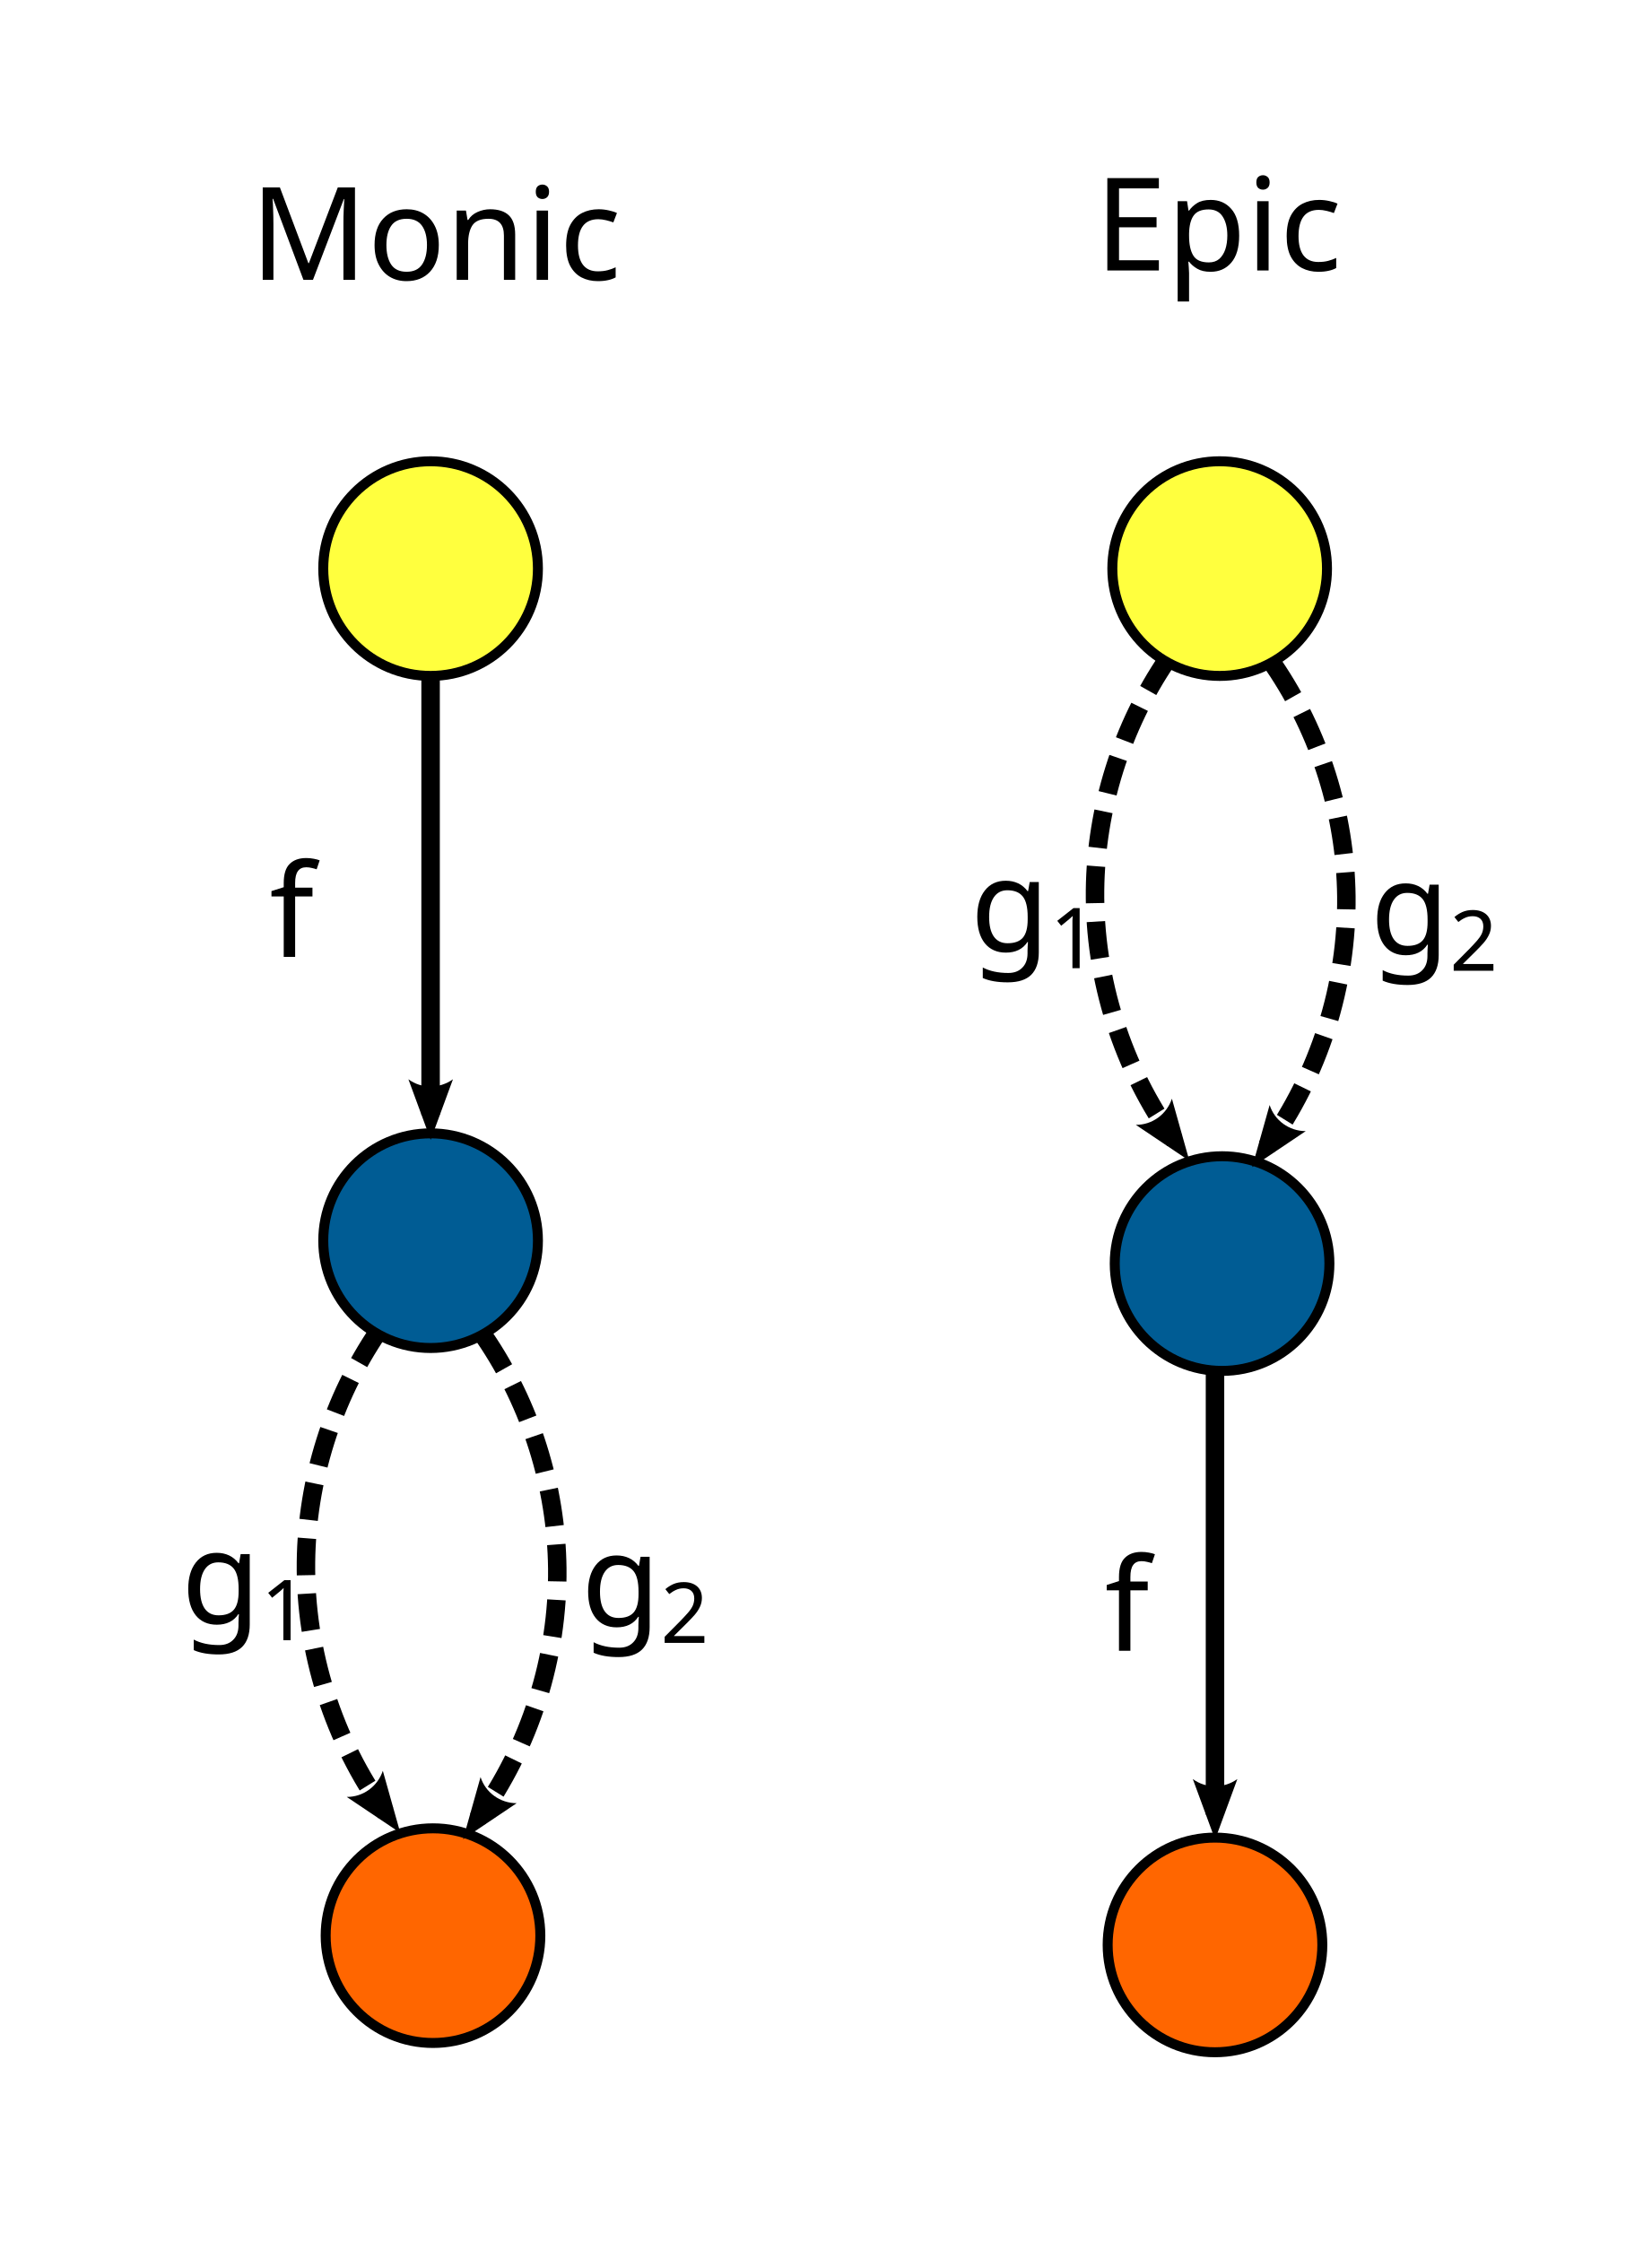
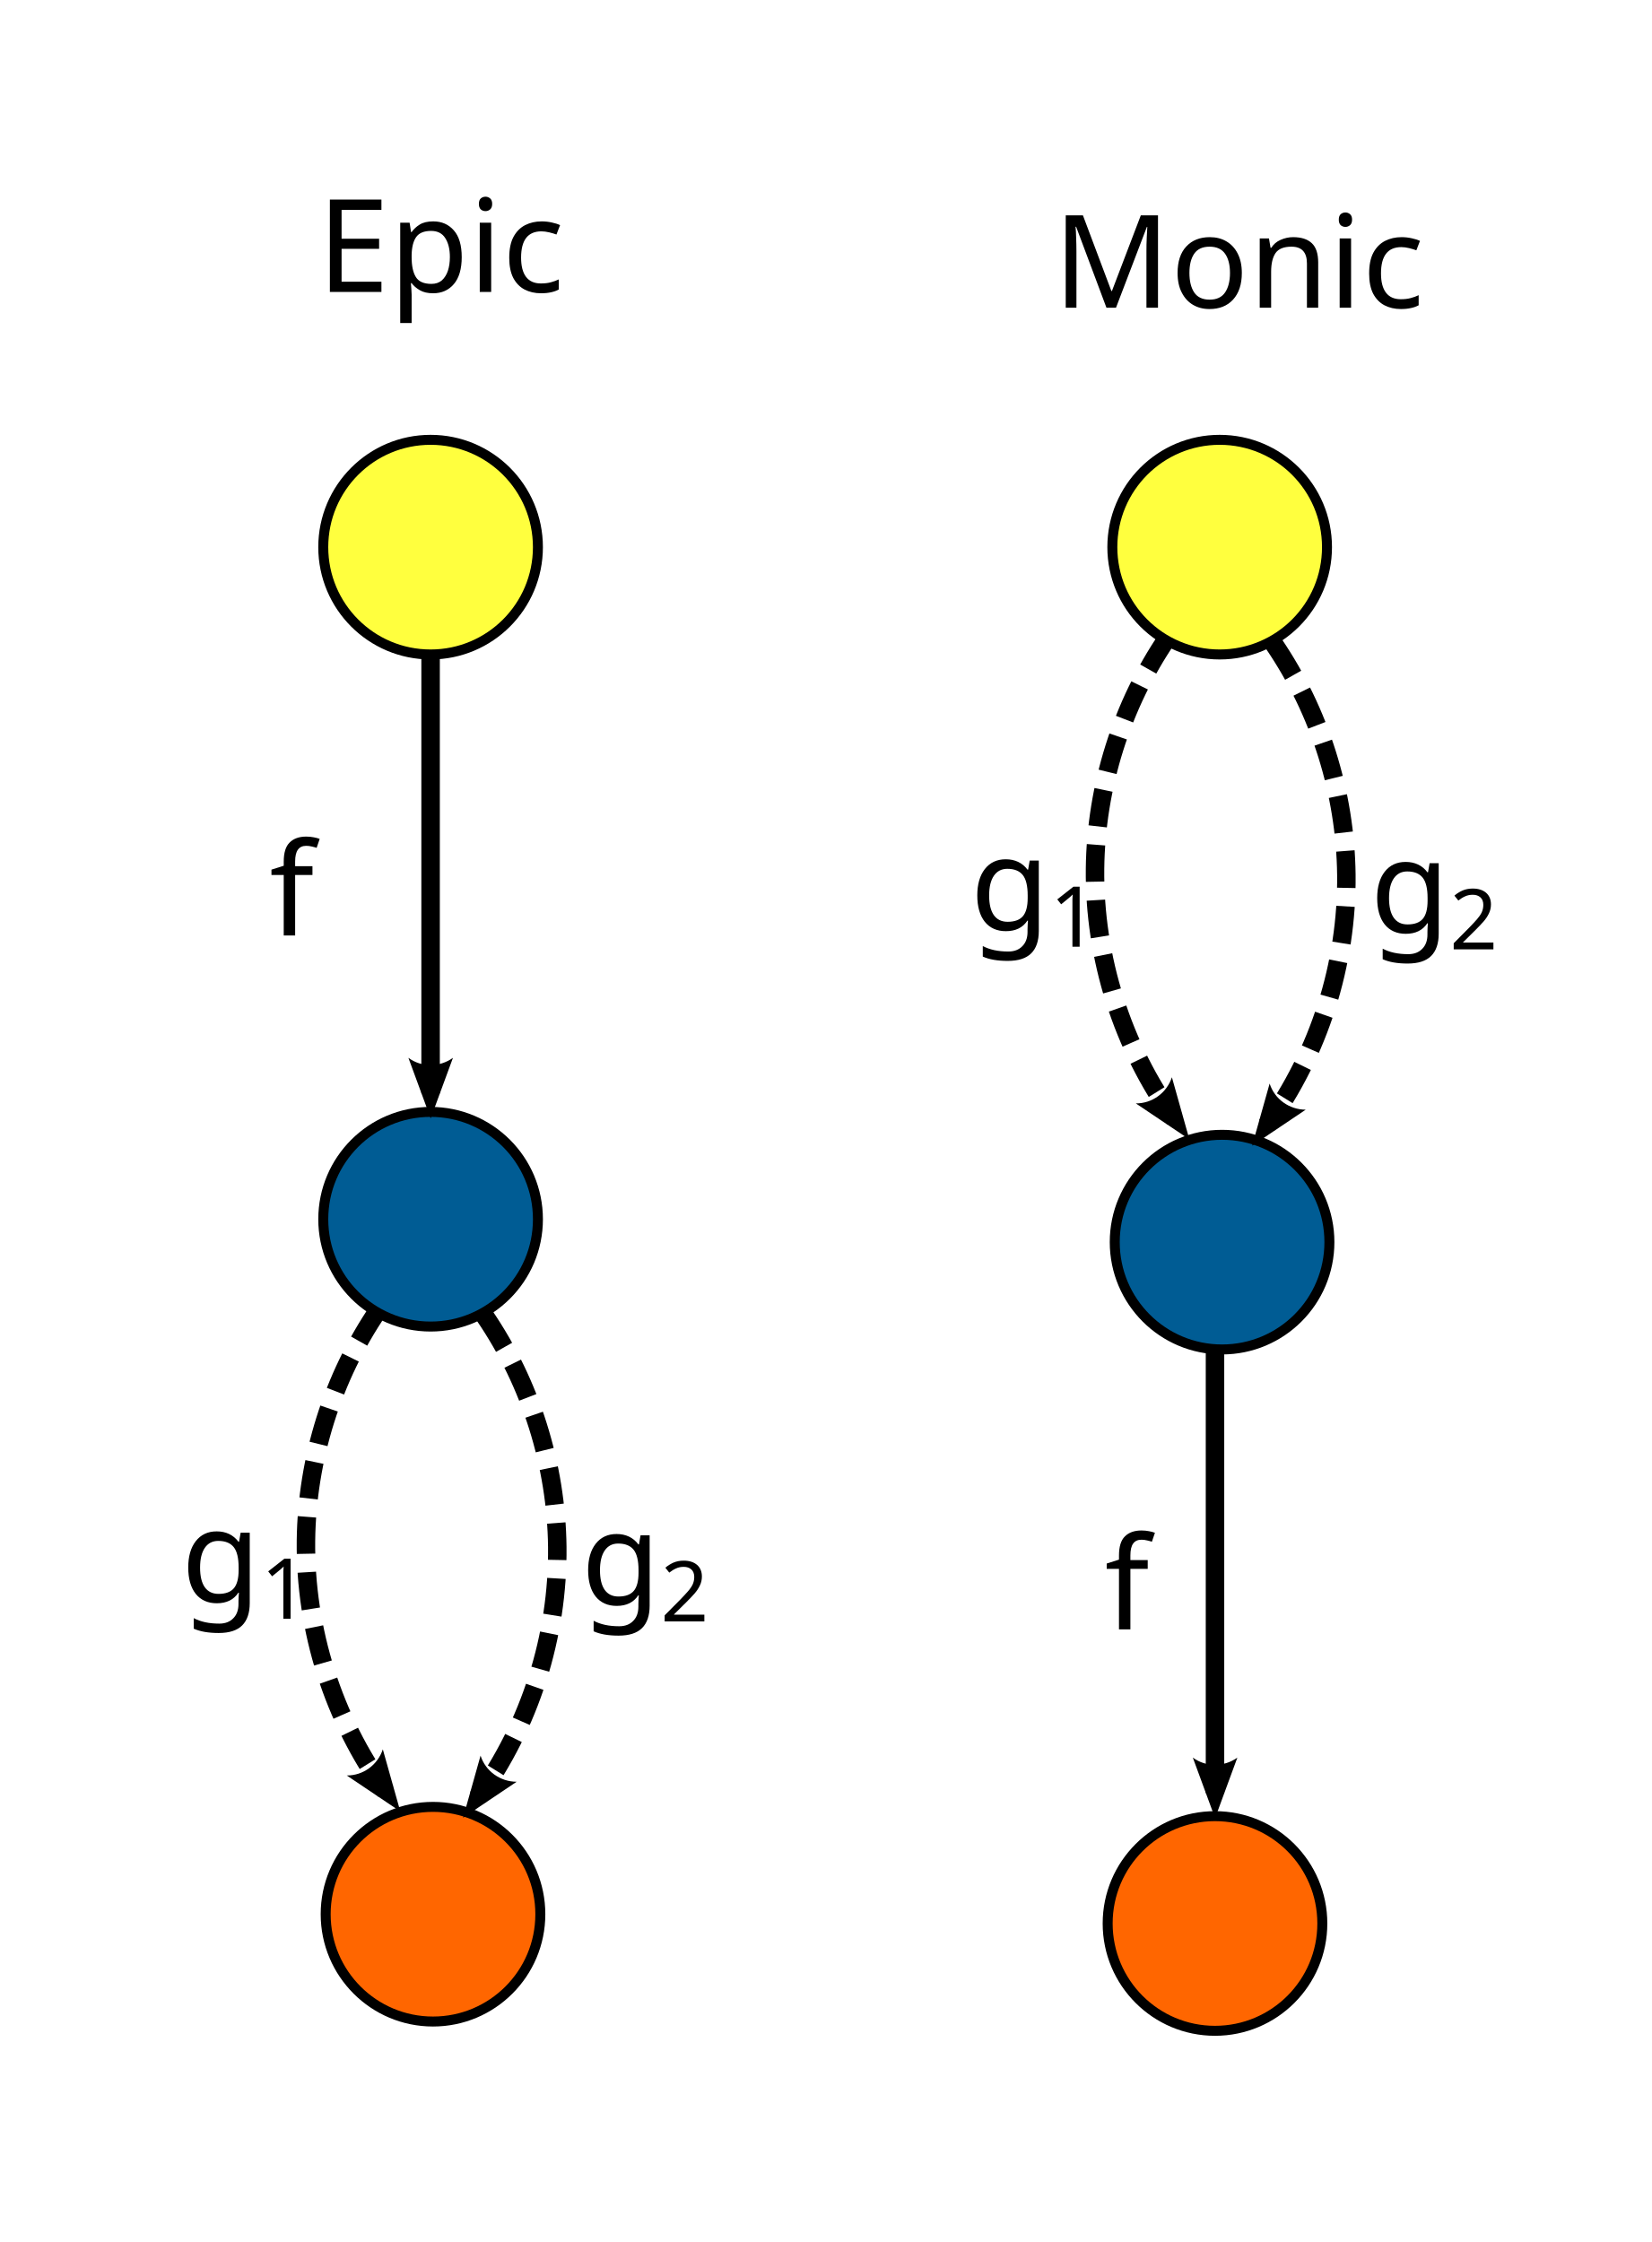
<svg xmlns="http://www.w3.org/2000/svg" width="178.758" height="242.684" id="svg3097" version="1.1">
  <defs id="defs3099">
    <marker orient="auto" refY="0" refX="0" id="Arrow2Send" style="overflow:visible">
      <path id="path4138" style="fill-rule:evenodd;stroke-width:0.625;stroke-linejoin:round" d="M 8.719,4.034 -2.207,0.016 8.719,-4.002 c -1.745,2.372 -1.735,5.617 -6e-7,8.035 z" transform="matrix(-0.3,0,0,-0.3,0.69,0)" />
    </marker>
    <marker orient="auto" refY="0" refX="0" id="Arrow2Lend" style="overflow:visible">
      <path id="path4126" style="fill-rule:evenodd;stroke-width:0.625;stroke-linejoin:round" d="M 8.719,4.034 -2.207,0.016 8.719,-4.002 c -1.745,2.372 -1.735,5.617 -6e-7,8.035 z" transform="matrix(-1.1,0,0,-1.1,-1.1,0)" />
    </marker>
    <marker orient="auto" refY="0" refX="0" id="Arrow1Lend" style="overflow:visible">
      <path id="path4108" d="M 0,0 5,-5 -12.5,0 5,5 0,0 z" style="fill-rule:evenodd;stroke:#000000;stroke-width:1pt" transform="matrix(-0.8,0,0,-0.8,-10,0)" />
    </marker>
    <marker orient="auto" refY="0" refX="0" id="Arrow2Send-1" style="overflow:visible">
      <path id="path4138-2" style="fill-rule:evenodd;stroke-width:0.625;stroke-linejoin:round" d="M 8.719,4.034 -2.207,0.016 8.719,-4.002 c -1.745,2.372 -1.735,5.617 -6e-7,8.035 z" transform="matrix(-0.3,0,0,-0.3,0.69,0)" />
    </marker>
    <marker orient="auto" refY="0" refX="0" id="marker5672" style="overflow:visible">
      <path id="path5674" style="fill-rule:evenodd;stroke-width:0.625;stroke-linejoin:round" d="M 8.719,4.034 -2.207,0.016 8.719,-4.002 c -1.745,2.372 -1.735,5.617 -6e-7,8.035 z" transform="matrix(-0.3,0,0,-0.3,0.69,0)" />
    </marker>
    <marker orient="auto" refY="0" refX="0" id="marker5677" style="overflow:visible">
      <path id="path5679" style="fill-rule:evenodd;stroke-width:0.625;stroke-linejoin:round" d="M 8.719,4.034 -2.207,0.016 8.719,-4.002 c -1.745,2.372 -1.735,5.617 -6e-7,8.035 z" transform="matrix(-0.3,0,0,-0.3,0.69,0)" />
    </marker>
  </defs>
  <g id="layer1" transform="translate(-360.8206,-113.9429)">
-     <path style="color:#000000;fill:#ffff3e;fill-opacity:1;fill-rule:nonzero;stroke:#000000;stroke-width:1.08;stroke-linecap:butt;stroke-linejoin:miter;stroke-miterlimit:4;stroke-opacity:1;stroke-dasharray:none;stroke-dashoffset:0;marker:none;visibility:visible;display:inline;overflow:visible;enable-background:accumulate" id="path16943" d="m 94.954,1245.947 a 11.617,11.617 0 1 1 -23.234,0 11.617,11.617 0 1 1 23.234,0 z" transform="translate(324.0895,-1070.457)" />
-     <path style="color:#000000;fill:#ff6600;fill-opacity:1;fill-rule:nonzero;stroke:#000000;stroke-width:1.08;stroke-linecap:butt;stroke-linejoin:miter;stroke-miterlimit:4;stroke-opacity:1;stroke-dasharray:none;stroke-dashoffset:0;marker:none;visibility:visible;display:inline;overflow:visible;enable-background:accumulate" id="path16943-7" d="m 94.954,1245.947 a 11.617,11.617 0 1 1 -23.234,0 11.617,11.617 0 1 1 23.234,0 z" transform="matrix(-1,0,0,1,491.0248,-922.4809)" />
-     <path style="color:#000000;fill:#005c94;fill-opacity:1;fill-rule:nonzero;stroke:#000000;stroke-width:1.08;stroke-linecap:butt;stroke-linejoin:miter;stroke-miterlimit:4;stroke-opacity:1;stroke-dasharray:none;stroke-dashoffset:0;marker:none;visibility:visible;display:inline;overflow:visible;enable-background:accumulate" id="path16943-9-5-5" d="m 94.954,1245.947 a 11.617,11.617 0 1 1 -23.234,0 11.617,11.617 0 1 1 23.234,0 z" transform="matrix(-1,0,0,1,490.7647,-997.7082)" />
-     <path style="fill:none;stroke:#000000;stroke-width:2;stroke-linecap:butt;stroke-linejoin:miter;stroke-miterlimit:4;stroke-opacity:1;stroke-dasharray:none;marker-end:url(#Arrow2Send)" d="m 407.427,186.874 -10e-6,47.747" id="path4035" />
-     <text xml:space="preserve" style="font-size:14px;font-style:normal;font-variant:normal;font-weight:normal;font-stretch:normal;line-height:125%;letter-spacing:0px;word-spacing:0px;fill:#000000;fill-opacity:1;stroke:none;font-family:Adobe Garamond Pro;-inkscape-font-specification:Adobe Garamond Pro" x="390" y="217.524" id="text4037">
-       <tspan id="tspan4039" x="390" y="217.524">f</tspan>
-     </text>
-     <path style="fill:none;stroke:#000000;stroke-width:2;stroke-linecap:butt;stroke-linejoin:miter;stroke-miterlimit:4;stroke-opacity:1;stroke-dasharray:4,2;marker-end:url(#Arrow2Send);marker-start:none;stroke-dashoffset:0" d="m 413.283,258.7 c 4.985,7.326 7.755,16.139 7.857,25 0.111,9.651 -2.958,19.313 -8.619,27.13" id="path4064" />
-     <path style="fill:none;stroke:#000000;stroke-width:2;stroke-linecap:butt;stroke-linejoin:miter;stroke-miterlimit:4;stroke-opacity:1;stroke-dasharray:4,2;marker-end:url(#Arrow2Send);marker-start:none;stroke-dashoffset:0" d="m 401.794,258.031 c -4.985,7.326 -7.755,16.139 -7.857,25 -0.111,9.651 2.958,19.313 8.619,27.13" id="path4064-2" />
-     <text xml:space="preserve" style="font-size:14px;font-style:normal;font-variant:normal;font-weight:normal;font-stretch:normal;line-height:125%;letter-spacing:0px;word-spacing:0px;fill:#000000;fill-opacity:1;stroke:none;font-family:Adobe Garamond Pro;-inkscape-font-specification:Adobe Garamond Pro" x="423.714" y="289.953" id="text4093">
-       <tspan id="tspan4095" x="423.714" y="289.953">g<tspan style="font-size:65.001%;baseline-shift:sub" id="tspan4097">2</tspan>
-       </tspan>
-     </text>
-     <text xml:space="preserve" style="font-size:14px;font-style:normal;font-variant:normal;font-weight:normal;font-stretch:normal;line-height:125%;letter-spacing:0px;word-spacing:0px;fill:#000000;fill-opacity:1;stroke:none;font-family:Adobe Garamond Pro;-inkscape-font-specification:Adobe Garamond Pro" x="380.429" y="289.667" id="text4089">
-       <tspan id="tspan4091" x="380.429" y="289.667">g<tspan style="font-size:65.001%;baseline-shift:sub" id="tspan4099">1</tspan>
-       </tspan>
-     </text>
-     <path style="color:#000000;fill:#ff6600;fill-opacity:1;fill-rule:nonzero;stroke:#000000;stroke-width:1.08;stroke-linecap:butt;stroke-linejoin:miter;stroke-miterlimit:4;stroke-opacity:1;stroke-dasharray:none;stroke-dashoffset:0;marker:none;visibility:visible;display:inline;overflow:visible;enable-background:accumulate" id="path16943-2" d="m 94.954,1245.947 a 11.617,11.617 0 1 1 -23.234,0 11.617,11.617 0 1 1 23.234,0 z" transform="translate(408.9923,-921.4764)" />
-     <path style="color:#000000;fill:#005c94;fill-opacity:1;fill-rule:nonzero;stroke:#000000;stroke-width:1.08;stroke-linecap:butt;stroke-linejoin:miter;stroke-miterlimit:4;stroke-opacity:1;stroke-dasharray:none;stroke-dashoffset:0;marker:none;visibility:visible;display:inline;overflow:visible;enable-background:accumulate" id="path16943-7-6" d="m 94.954,1245.947 a 11.617,11.617 0 1 1 -23.234,0 11.617,11.617 0 1 1 23.234,0 z" transform="matrix(-1,0,0,1,576.4327,-995.2292)" />
-     <path style="color:#000000;fill:#ffff3e;fill-opacity:1;fill-rule:nonzero;stroke:#000000;stroke-width:1.08;stroke-linecap:butt;stroke-linejoin:miter;stroke-miterlimit:4;stroke-opacity:1;stroke-dasharray:none;stroke-dashoffset:0;marker:none;visibility:visible;display:inline;overflow:visible;enable-background:accumulate" id="path16943-9-5-5-4" d="m 94.954,1245.947 a 11.617,11.617 0 1 1 -23.234,0 11.617,11.617 0 1 1 23.234,0 z" transform="matrix(-1,0,0,1,576.1725,-1070.457)" />
-     <path style="fill:none;stroke:#000000;stroke-width:2;stroke-linecap:butt;stroke-linejoin:miter;stroke-miterlimit:4;stroke-opacity:1;stroke-dasharray:none;marker-end:url(#Arrow2Send)" d="m 492.33,262.619 -1e-5,47.747" id="path4035-6" />
-     <text xml:space="preserve" style="font-size:14px;font-style:normal;font-variant:normal;font-weight:normal;font-stretch:normal;line-height:125%;letter-spacing:0px;word-spacing:0px;fill:#000000;fill-opacity:1;stroke:none;font-family:Adobe Garamond Pro;-inkscape-font-specification:Adobe Garamond Pro" x="480.408" y="292.633" id="text4037-9">
-       <tspan id="tspan4039-6" x="480.408" y="292.633">f</tspan>
-     </text>
-     <path style="fill:none;stroke:#000000;stroke-width:2;stroke-linecap:butt;stroke-linejoin:miter;stroke-miterlimit:4;stroke-opacity:1;stroke-dasharray:4,2;marker-end:url(#Arrow2Send);marker-start:none;stroke-dashoffset:0" d="m 498.691,185.952 c 4.985,7.326 7.755,16.139 7.857,25 0.111,9.651 -2.958,19.313 -8.619,27.13" id="path4064-9" />
-     <path style="fill:none;stroke:#000000;stroke-width:2;stroke-linecap:butt;stroke-linejoin:miter;stroke-miterlimit:4;stroke-opacity:1;stroke-dasharray:4,2;marker-end:url(#Arrow2Send);marker-start:none;stroke-dashoffset:0" d="m 487.202,185.282 c -4.985,7.326 -7.755,16.139 -7.857,25 -0.111,9.651 2.958,19.313 8.619,27.13" id="path4064-2-9" />
-     <text xml:space="preserve" style="font-size:14px;font-style:normal;font-variant:normal;font-weight:normal;font-stretch:normal;line-height:125%;letter-spacing:0px;word-spacing:0px;fill:#000000;fill-opacity:1;stroke:none;font-family:Adobe Garamond Pro;-inkscape-font-specification:Adobe Garamond Pro" x="509.122" y="217.204" id="text4093-4">
-       <tspan id="tspan4095-0" x="509.122" y="217.204">g<tspan style="font-size:65.001%;baseline-shift:sub" id="tspan4097-9">2</tspan>
-       </tspan>
-     </text>
-     <text xml:space="preserve" style="font-size:14px;font-style:normal;font-variant:normal;font-weight:normal;font-stretch:normal;line-height:125%;letter-spacing:0px;word-spacing:0px;fill:#000000;fill-opacity:1;stroke:none;font-family:Adobe Garamond Pro;-inkscape-font-specification:Adobe Garamond Pro" x="465.836" y="216.919" id="text4089-5">
-       <tspan id="tspan4091-1" x="465.836" y="216.919">g<tspan style="font-size:65.001%;baseline-shift:sub" id="tspan4099-0">1</tspan>
-       </tspan>
-     </text>
-     <text xml:space="preserve" style="font-size:14px;font-style:normal;font-variant:normal;font-weight:normal;font-stretch:normal;line-height:125%;letter-spacing:0px;word-spacing:0px;fill:#000000;fill-opacity:1;stroke:none;font-family:Adobe Garamond Pro;-inkscape-font-specification:Adobe Garamond Pro" x="387.899" y="144.235" id="text5744">
-       <tspan id="tspan5746" x="387.899" y="144.235">Monic</tspan>
-     </text>
-     <text xml:space="preserve" style="font-size:14px;font-style:normal;font-variant:normal;font-weight:normal;font-stretch:normal;line-height:125%;letter-spacing:0px;word-spacing:0px;fill:#000000;fill-opacity:1;stroke:none;font-family:Adobe Garamond Pro;-inkscape-font-specification:Adobe Garamond Pro" x="479.317" y="143.225" id="text5748">
-       <tspan id="tspan5750" x="479.317" y="143.225">Epic</tspan>
-     </text>
+     <g id="g3062" transform="translate(5.714287,-1.250004)">
+       <g transform="translate(-5.714286,-1.071429)" id="g3030">
+         <path style="color:#000000;fill:#ffff3e;fill-opacity:1;fill-rule:nonzero;stroke:#000000;stroke-width:1.08;stroke-linecap:butt;stroke-linejoin:miter;stroke-miterlimit:4;stroke-opacity:1;stroke-dasharray:none;stroke-dashoffset:0;marker:none;visibility:visible;display:inline;overflow:visible;enable-background:accumulate" id="path16943" d="m 94.954,1245.947 c 0,6.416 -5.201,11.617 -11.617,11.617 -6.416,0 -11.617,-5.201 -11.617,-11.617 0,-6.416 5.201,-11.617 11.617,-11.617 6.416,0 11.617,5.201 11.617,11.617 z" transform="translate(324.0895,-1070.457)" />
+         <path style="color:#000000;fill:#ff6600;fill-opacity:1;fill-rule:nonzero;stroke:#000000;stroke-width:1.08;stroke-linecap:butt;stroke-linejoin:miter;stroke-miterlimit:4;stroke-opacity:1;stroke-dasharray:none;stroke-dashoffset:0;marker:none;visibility:visible;display:inline;overflow:visible;enable-background:accumulate" id="path16943-7" d="m 94.954,1245.947 c 0,6.416 -5.201,11.617 -11.617,11.617 -6.416,0 -11.617,-5.201 -11.617,-11.617 0,-6.416 5.201,-11.617 11.617,-11.617 6.416,0 11.617,5.201 11.617,11.617 z" transform="matrix(-1,0,0,1,491.0248,-922.4809)" />
+         <path style="color:#000000;fill:#005c94;fill-opacity:1;fill-rule:nonzero;stroke:#000000;stroke-width:1.08;stroke-linecap:butt;stroke-linejoin:miter;stroke-miterlimit:4;stroke-opacity:1;stroke-dasharray:none;stroke-dashoffset:0;marker:none;visibility:visible;display:inline;overflow:visible;enable-background:accumulate" id="path16943-9-5-5" d="m 94.954,1245.947 c 0,6.416 -5.201,11.617 -11.617,11.617 -6.416,0 -11.617,-5.201 -11.617,-11.617 0,-6.416 5.201,-11.617 11.617,-11.617 6.416,0 11.617,5.201 11.617,11.617 z" transform="matrix(-1,0,0,1,490.7647,-997.7082)" />
+         <path style="fill:none;stroke:#000000;stroke-width:2;stroke-linecap:butt;stroke-linejoin:miter;stroke-miterlimit:4;stroke-opacity:1;stroke-dasharray:none;marker-end:url(#Arrow2Send)" d="m 407.427,186.874 -10e-6,47.747" id="path4035" />
+         <text xml:space="preserve" style="font-size:14px;font-style:normal;font-variant:normal;font-weight:normal;font-stretch:normal;line-height:125%;letter-spacing:0px;word-spacing:0px;fill:#000000;fill-opacity:1;stroke:none;font-family:Adobe Garamond Pro;-inkscape-font-specification:Adobe Garamond Pro" x="390" y="217.524" id="text4037">
+           <tspan id="tspan4039" x="390" y="217.524">f</tspan>
+         </text>
+         <path style="fill:none;stroke:#000000;stroke-width:2;stroke-linecap:butt;stroke-linejoin:miter;stroke-miterlimit:4;stroke-opacity:1;stroke-dasharray:4, 2;stroke-dashoffset:0;marker-start:none;marker-end:url(#Arrow2Send)" d="m 413.283,258.7 c 4.985,7.326 7.755,16.139 7.857,25 0.111,9.651 -2.958,19.313 -8.619,27.13" id="path4064" />
+         <path style="fill:none;stroke:#000000;stroke-width:2;stroke-linecap:butt;stroke-linejoin:miter;stroke-miterlimit:4;stroke-opacity:1;stroke-dasharray:4, 2;stroke-dashoffset:0;marker-start:none;marker-end:url(#Arrow2Send)" d="m 401.794,258.031 c -4.985,7.326 -7.755,16.139 -7.857,25 -0.111,9.651 2.958,19.313 8.619,27.13" id="path4064-2" />
+         <text xml:space="preserve" style="font-size:14px;font-style:normal;font-variant:normal;font-weight:normal;font-stretch:normal;line-height:125%;letter-spacing:0px;word-spacing:0px;fill:#000000;fill-opacity:1;stroke:none;font-family:Adobe Garamond Pro;-inkscape-font-specification:Adobe Garamond Pro" x="423.714" y="289.953" id="text4093">
+           <tspan id="tspan4095" x="423.714" y="289.953">g<tspan style="font-size:65.001%;baseline-shift:sub" id="tspan4097">2</tspan>
+           </tspan>
+         </text>
+         <text xml:space="preserve" style="font-size:14px;font-style:normal;font-variant:normal;font-weight:normal;font-stretch:normal;line-height:125%;letter-spacing:0px;word-spacing:0px;fill:#000000;fill-opacity:1;stroke:none;font-family:Adobe Garamond Pro;-inkscape-font-specification:Adobe Garamond Pro" x="380.429" y="289.667" id="text4089">
+           <tspan id="tspan4091" x="380.429" y="289.667">g<tspan style="font-size:65.001%;baseline-shift:sub" id="tspan4099">1</tspan>
+           </tspan>
+         </text>
+       </g>
+       <g transform="translate(-5.714286,-1.071429)" id="g3046">
+         <path style="color:#000000;fill:#ff6600;fill-opacity:1;fill-rule:nonzero;stroke:#000000;stroke-width:1.08;stroke-linecap:butt;stroke-linejoin:miter;stroke-miterlimit:4;stroke-opacity:1;stroke-dasharray:none;stroke-dashoffset:0;marker:none;visibility:visible;display:inline;overflow:visible;enable-background:accumulate" id="path16943-2" d="m 94.954,1245.947 c 0,6.416 -5.201,11.617 -11.617,11.617 -6.416,0 -11.617,-5.201 -11.617,-11.617 0,-6.416 5.201,-11.617 11.617,-11.617 6.416,0 11.617,5.201 11.617,11.617 z" transform="translate(408.9923,-921.4764)" />
+         <path style="color:#000000;fill:#005c94;fill-opacity:1;fill-rule:nonzero;stroke:#000000;stroke-width:1.08;stroke-linecap:butt;stroke-linejoin:miter;stroke-miterlimit:4;stroke-opacity:1;stroke-dasharray:none;stroke-dashoffset:0;marker:none;visibility:visible;display:inline;overflow:visible;enable-background:accumulate" id="path16943-7-6" d="m 94.954,1245.947 c 0,6.416 -5.201,11.617 -11.617,11.617 -6.416,0 -11.617,-5.201 -11.617,-11.617 0,-6.416 5.201,-11.617 11.617,-11.617 6.416,0 11.617,5.201 11.617,11.617 z" transform="matrix(-1,0,0,1,576.4327,-995.2292)" />
+         <path style="color:#000000;fill:#ffff3e;fill-opacity:1;fill-rule:nonzero;stroke:#000000;stroke-width:1.08;stroke-linecap:butt;stroke-linejoin:miter;stroke-miterlimit:4;stroke-opacity:1;stroke-dasharray:none;stroke-dashoffset:0;marker:none;visibility:visible;display:inline;overflow:visible;enable-background:accumulate" id="path16943-9-5-5-4" d="m 94.954,1245.947 c 0,6.416 -5.201,11.617 -11.617,11.617 -6.416,0 -11.617,-5.201 -11.617,-11.617 0,-6.416 5.201,-11.617 11.617,-11.617 6.416,0 11.617,5.201 11.617,11.617 z" transform="matrix(-1,0,0,1,576.1725,-1070.457)" />
+         <path style="fill:none;stroke:#000000;stroke-width:2;stroke-linecap:butt;stroke-linejoin:miter;stroke-miterlimit:4;stroke-opacity:1;stroke-dasharray:none;marker-end:url(#Arrow2Send)" d="m 492.33,262.619 -1e-5,47.747" id="path4035-6" />
+         <text xml:space="preserve" style="font-size:14px;font-style:normal;font-variant:normal;font-weight:normal;font-stretch:normal;line-height:125%;letter-spacing:0px;word-spacing:0px;fill:#000000;fill-opacity:1;stroke:none;font-family:Adobe Garamond Pro;-inkscape-font-specification:Adobe Garamond Pro" x="480.408" y="292.633" id="text4037-9">
+           <tspan id="tspan4039-6" x="480.408" y="292.633">f</tspan>
+         </text>
+         <path style="fill:none;stroke:#000000;stroke-width:2;stroke-linecap:butt;stroke-linejoin:miter;stroke-miterlimit:4;stroke-opacity:1;stroke-dasharray:4, 2;stroke-dashoffset:0;marker-start:none;marker-end:url(#Arrow2Send)" d="m 498.691,185.952 c 4.985,7.326 7.755,16.139 7.857,25 0.111,9.651 -2.958,19.313 -8.619,27.13" id="path4064-9" />
+         <path style="fill:none;stroke:#000000;stroke-width:2;stroke-linecap:butt;stroke-linejoin:miter;stroke-miterlimit:4;stroke-opacity:1;stroke-dasharray:4, 2;stroke-dashoffset:0;marker-start:none;marker-end:url(#Arrow2Send)" d="m 487.202,185.282 c -4.985,7.326 -7.755,16.139 -7.857,25 -0.111,9.651 2.958,19.313 8.619,27.13" id="path4064-2-9" />
+         <text xml:space="preserve" style="font-size:14px;font-style:normal;font-variant:normal;font-weight:normal;font-stretch:normal;line-height:125%;letter-spacing:0px;word-spacing:0px;fill:#000000;fill-opacity:1;stroke:none;font-family:Adobe Garamond Pro;-inkscape-font-specification:Adobe Garamond Pro" x="509.122" y="217.204" id="text4093-4">
+           <tspan id="tspan4095-0" x="509.122" y="217.204">g<tspan style="font-size:65.001%;baseline-shift:sub" id="tspan4097-9">2</tspan>
+           </tspan>
+         </text>
+         <text xml:space="preserve" style="font-size:14px;font-style:normal;font-variant:normal;font-weight:normal;font-stretch:normal;line-height:125%;letter-spacing:0px;word-spacing:0px;fill:#000000;fill-opacity:1;stroke:none;font-family:Adobe Garamond Pro;-inkscape-font-specification:Adobe Garamond Pro" x="465.836" y="216.919" id="text4089-5">
+           <tspan id="tspan4091-1" x="465.836" y="216.919">g<tspan style="font-size:65.001%;baseline-shift:sub" id="tspan4099-0">1</tspan>
+           </tspan>
+         </text>
+       </g>
+       <text id="text5744" y="148.504" x="469.1" style="font-size:14px;font-style:normal;font-variant:normal;font-weight:normal;font-stretch:normal;line-height:125%;letter-spacing:0px;word-spacing:0px;fill:#000000;fill-opacity:1;stroke:none;font-family:Adobe Garamond Pro;-inkscape-font-specification:Adobe Garamond Pro" xml:space="preserve">
+         <tspan y="148.504" x="469.1" id="tspan5746">Monic</tspan>
+       </text>
+       <text id="text5748" y="146.796" x="389.454" style="font-size:14px;font-style:normal;font-variant:normal;font-weight:normal;font-stretch:normal;line-height:125%;letter-spacing:0px;word-spacing:0px;fill:#000000;fill-opacity:1;stroke:none;font-family:Adobe Garamond Pro;-inkscape-font-specification:Adobe Garamond Pro" xml:space="preserve">
+         <tspan y="146.796" x="389.454" id="tspan5750">Epic</tspan>
+       </text>
+     </g>
  </g>
</svg>
